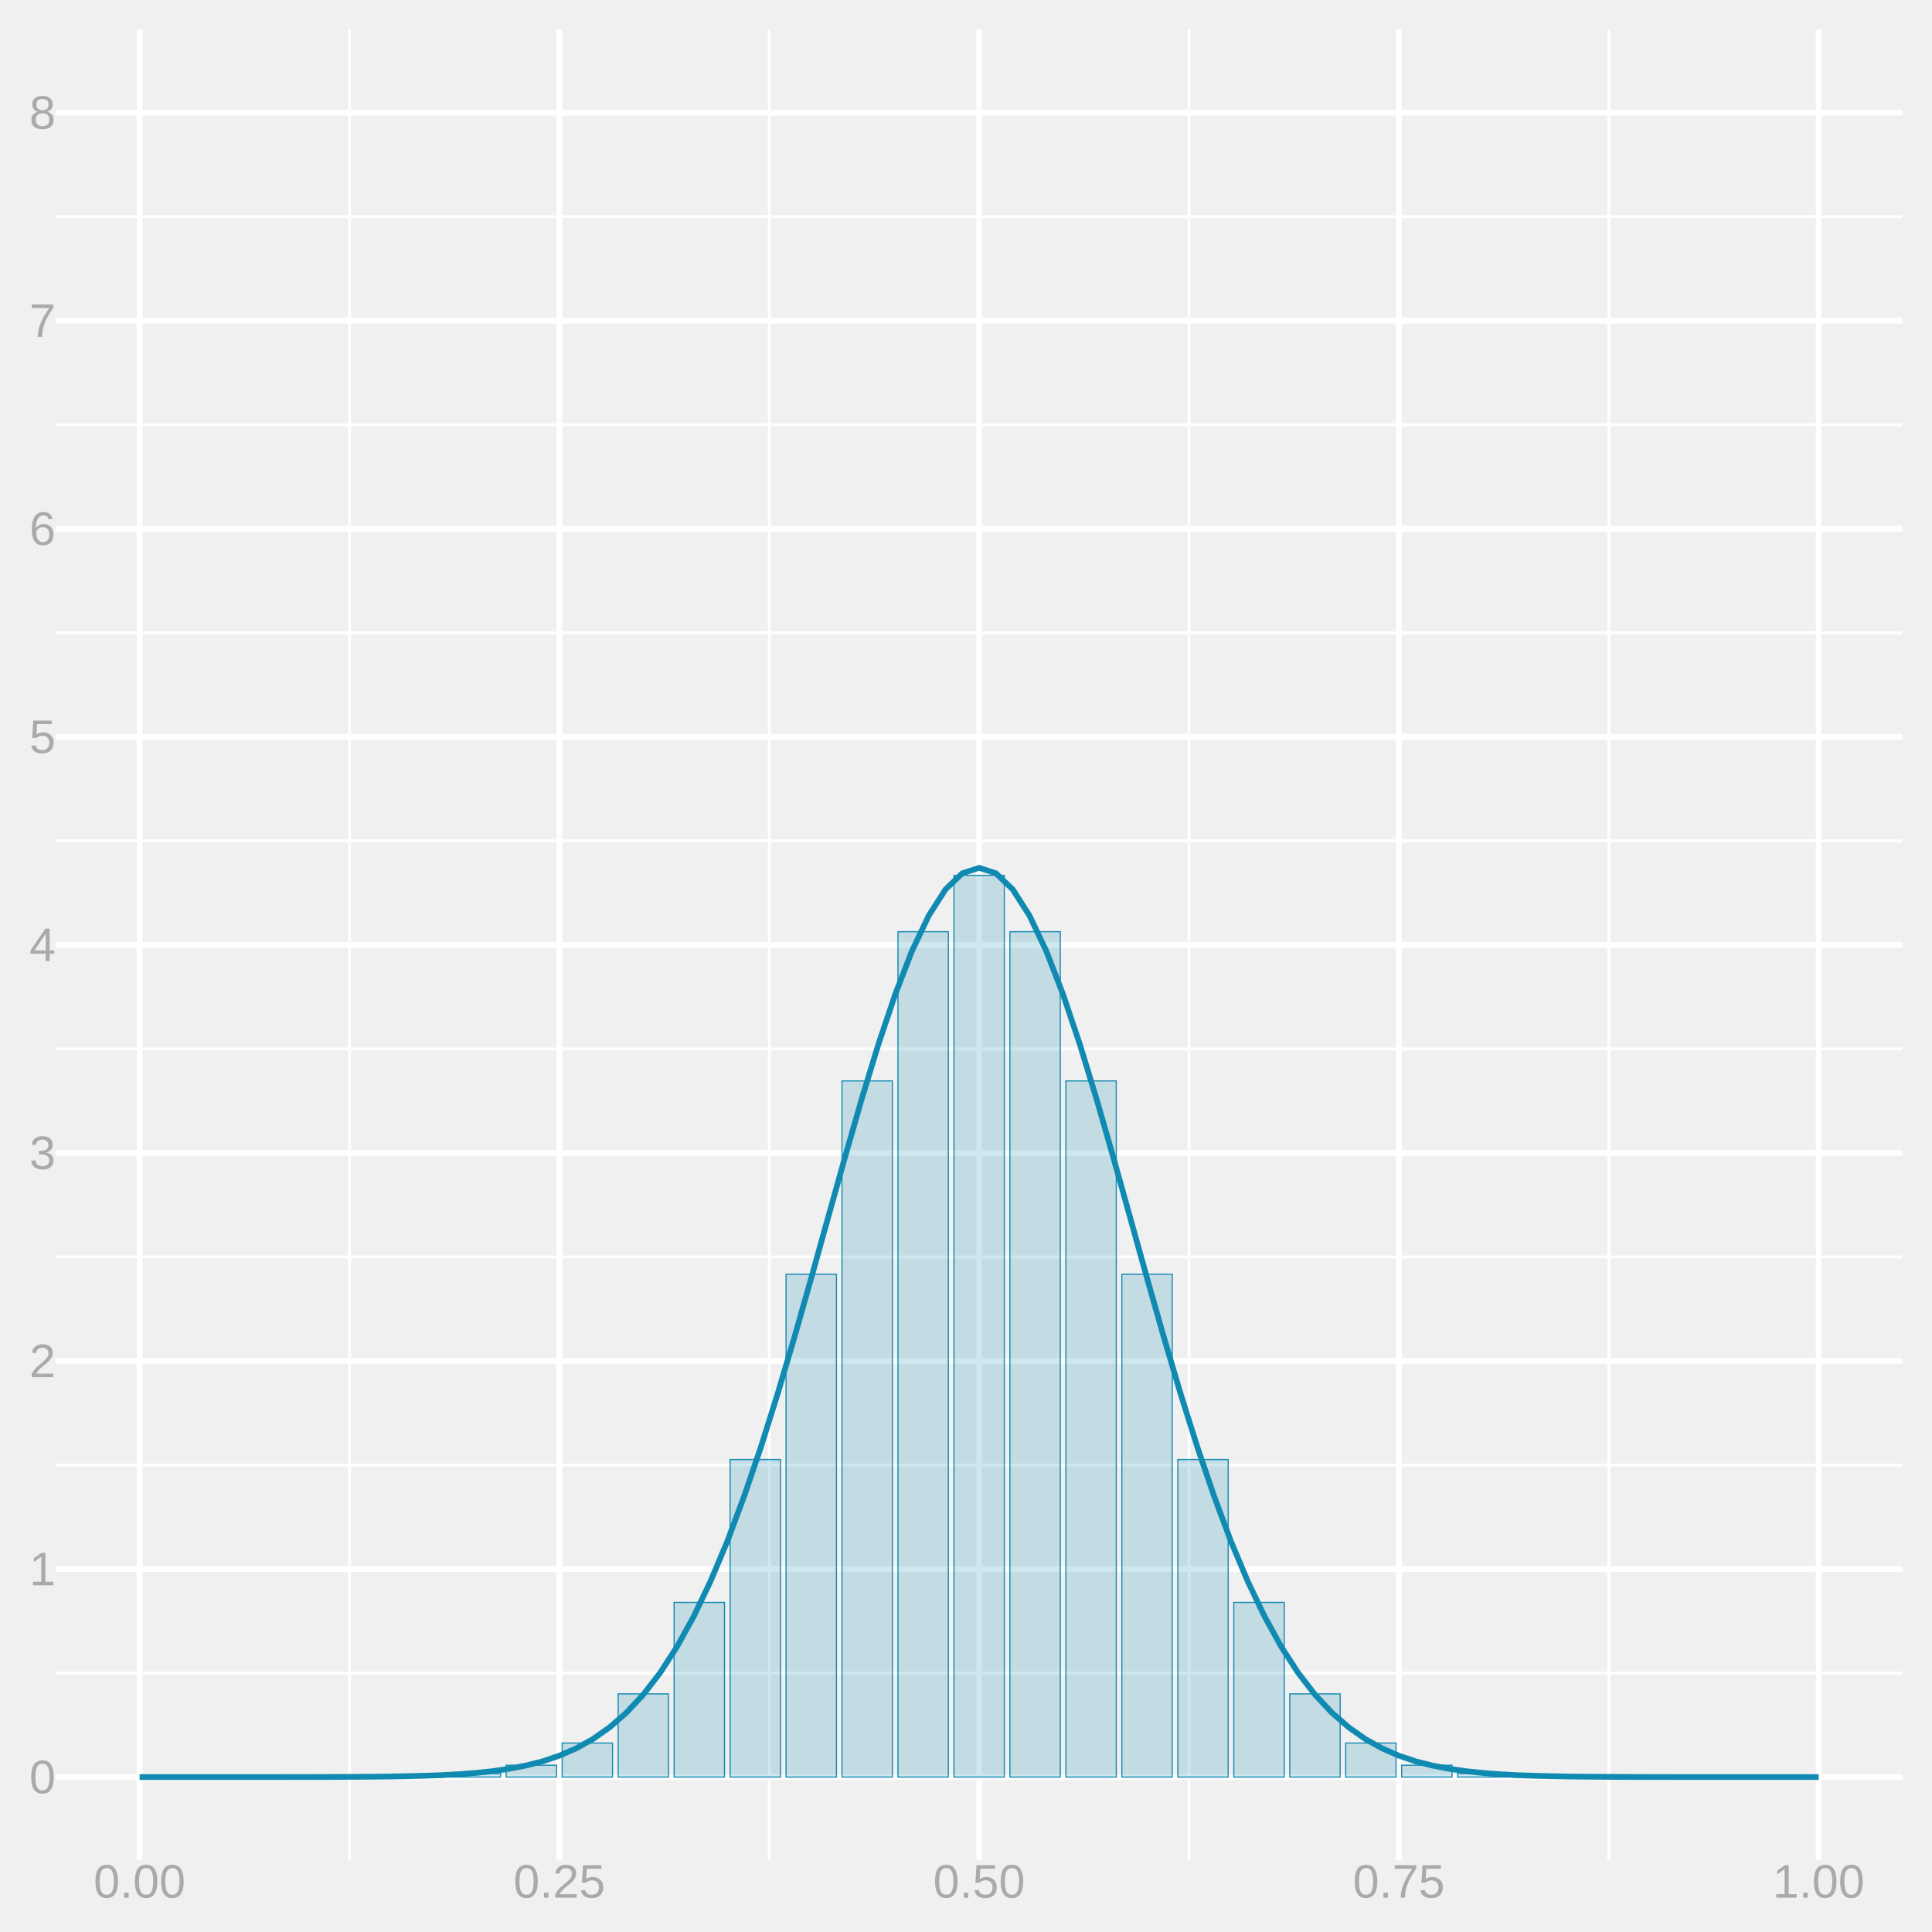
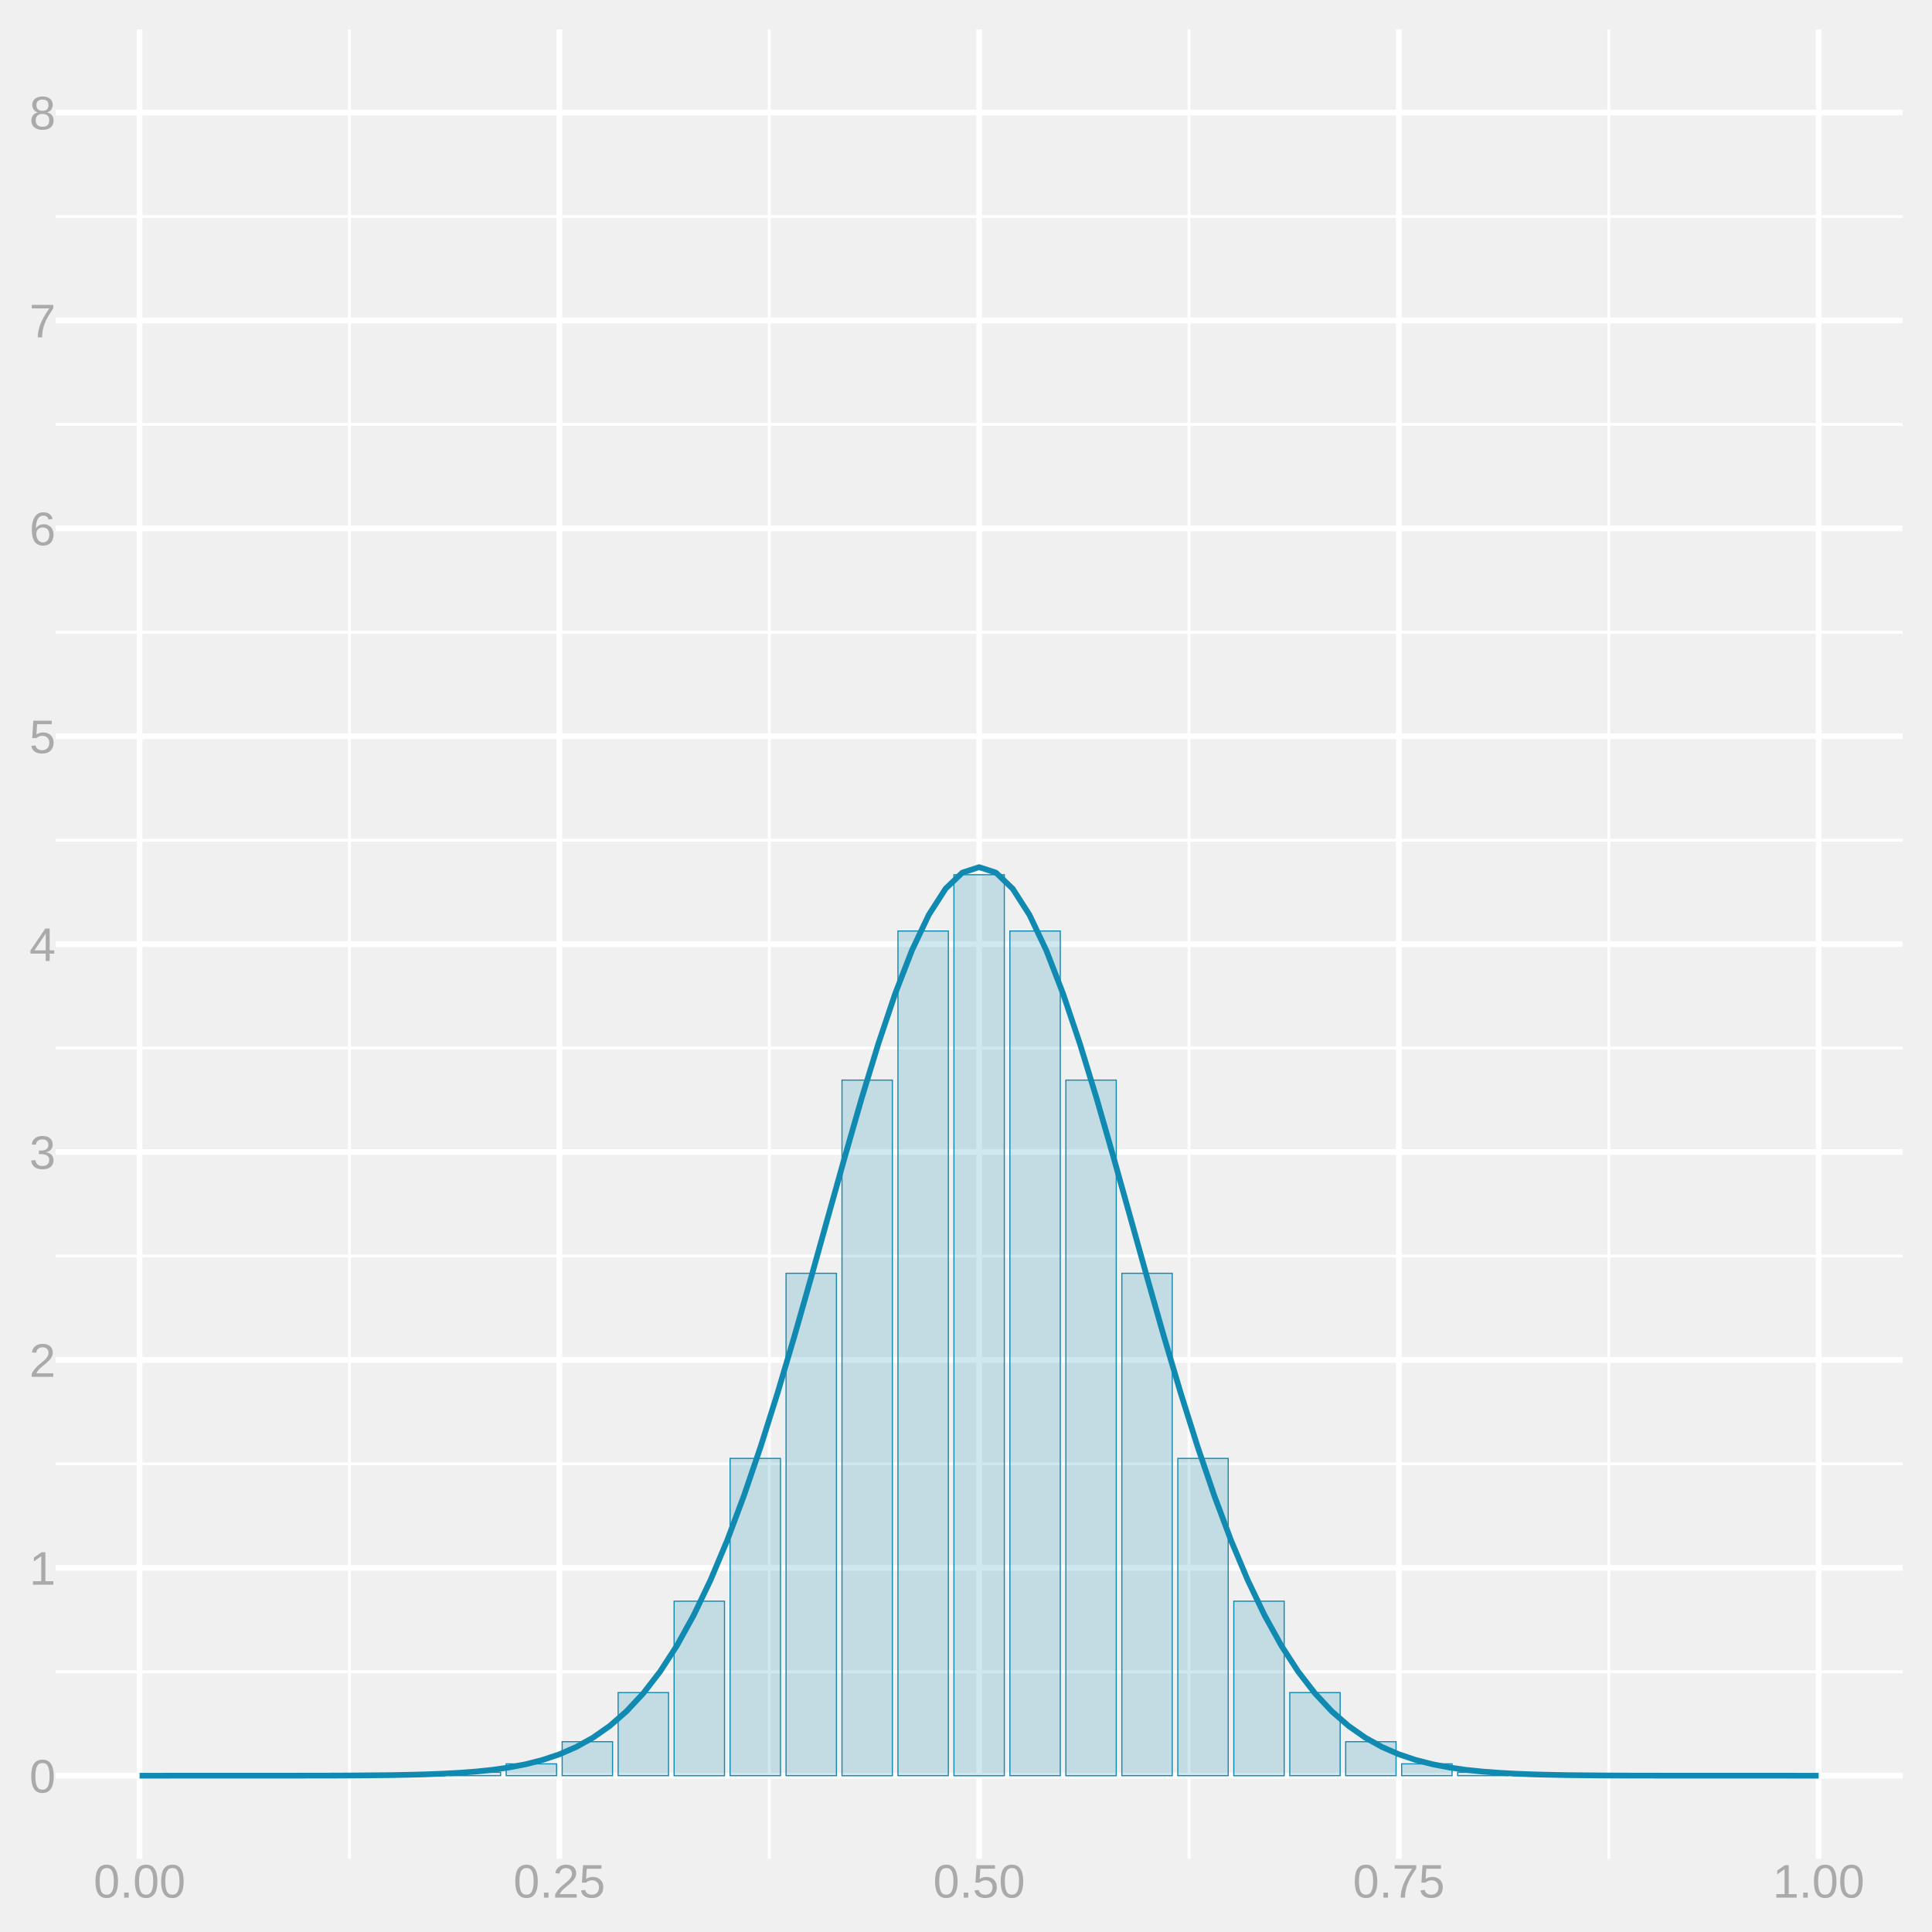
<svg xmlns="http://www.w3.org/2000/svg" width="360.00pt" height="360.00pt" viewBox="0 0 360.00 360.00">
  <g class="svglite">
    <defs>
      <style type="text/css">
    .svglite line, .svglite polyline, .svglite polygon, .svglite path, .svglite rect, .svglite circle {
      fill: none;
      stroke: #000000;
      stroke-linecap: round;
      stroke-linejoin: round;
      stroke-miterlimit: 10.00;
    }
    .svglite text {
      white-space: pre;
    }
    .svglite g.glyphgroup path {
      fill: inherit;
      stroke: none;
    }
  </style>
    </defs>
    <rect width="100%" height="100%" style="stroke: none; fill: none;" />
    <defs>
      <clipPath id="cpMC4wMHwzNjAuMDB8MC4wMHwzNjAuMDA=">
        <rect x="0.00" y="0.00" width="360.00" height="360.00" />
      </clipPath>
    </defs>
    <g clip-path="url(#cpMC4wMHwzNjAuMDB8MC4wMHwzNjAuMDA=)">
      <rect x="0.00" y="0.00" width="360.00" height="360.00" style="stroke-width: 1.07; stroke: none;" />
    </g>
    <defs>
-       <clipPath id="cpMTAuMzd8MzU0LjUyfDUuNDh8MzQ2LjY0">
-         <rect x="10.37" y="5.48" width="344.15" height="341.16" />
+       <clipPath id="cpMTAuMzd8MzU0LjUyfDUuNDh8MzQ2LjM3">
+         <rect x="10.37" y="5.48" width="344.15" height="340.89" />
      </clipPath>
    </defs>
-     <g clip-path="url(#cpMTAuMzd8MzU0LjUyfDUuNDh8MzQ2LjY0)">
-       <rect x="10.37" y="5.48" width="344.15" height="341.16" style="stroke-width: 1.07; stroke: none;" />
-       <polyline points="10.37,311.75 354.52,311.75 " style="stroke-width: 0.53; stroke: #FFFFFF; stroke-linecap: butt;" />
-       <polyline points="10.37,272.98 354.52,272.98 " style="stroke-width: 0.53; stroke: #FFFFFF; stroke-linecap: butt;" />
-       <polyline points="10.37,234.21 354.52,234.21 " style="stroke-width: 0.53; stroke: #FFFFFF; stroke-linecap: butt;" />
-       <polyline points="10.37,195.44 354.52,195.44 " style="stroke-width: 0.53; stroke: #FFFFFF; stroke-linecap: butt;" />
-       <polyline points="10.37,156.67 354.52,156.67 " style="stroke-width: 0.53; stroke: #FFFFFF; stroke-linecap: butt;" />
-       <polyline points="10.37,117.91 354.52,117.91 " style="stroke-width: 0.53; stroke: #FFFFFF; stroke-linecap: butt;" />
-       <polyline points="10.37,79.14 354.52,79.14 " style="stroke-width: 0.53; stroke: #FFFFFF; stroke-linecap: butt;" />
-       <polyline points="10.37,40.37 354.52,40.37 " style="stroke-width: 0.53; stroke: #FFFFFF; stroke-linecap: butt;" />
-       <polyline points="65.12,346.64 65.12,5.48 " style="stroke-width: 0.53; stroke: #FFFFFF; stroke-linecap: butt;" />
-       <polyline points="143.34,346.64 143.34,5.48 " style="stroke-width: 0.53; stroke: #FFFFFF; stroke-linecap: butt;" />
-       <polyline points="221.55,346.64 221.55,5.48 " style="stroke-width: 0.53; stroke: #FFFFFF; stroke-linecap: butt;" />
-       <polyline points="299.77,346.64 299.77,5.48 " style="stroke-width: 0.53; stroke: #FFFFFF; stroke-linecap: butt;" />
-       <polyline points="10.37,331.13 354.52,331.13 " style="stroke-width: 1.07; stroke: #FFFFFF; stroke-linecap: butt;" />
-       <polyline points="10.37,292.36 354.52,292.36 " style="stroke-width: 1.07; stroke: #FFFFFF; stroke-linecap: butt;" />
-       <polyline points="10.37,253.59 354.52,253.59 " style="stroke-width: 1.07; stroke: #FFFFFF; stroke-linecap: butt;" />
-       <polyline points="10.37,214.83 354.52,214.83 " style="stroke-width: 1.07; stroke: #FFFFFF; stroke-linecap: butt;" />
-       <polyline points="10.37,176.06 354.52,176.06 " style="stroke-width: 1.07; stroke: #FFFFFF; stroke-linecap: butt;" />
-       <polyline points="10.37,137.29 354.52,137.29 " style="stroke-width: 1.07; stroke: #FFFFFF; stroke-linecap: butt;" />
-       <polyline points="10.37,98.52 354.52,98.52 " style="stroke-width: 1.07; stroke: #FFFFFF; stroke-linecap: butt;" />
-       <polyline points="10.37,59.75 354.52,59.75 " style="stroke-width: 1.07; stroke: #FFFFFF; stroke-linecap: butt;" />
-       <polyline points="10.37,20.99 354.52,20.99 " style="stroke-width: 1.07; stroke: #FFFFFF; stroke-linecap: butt;" />
-       <polyline points="26.01,346.64 26.01,5.48 " style="stroke-width: 1.07; stroke: #FFFFFF; stroke-linecap: butt;" />
-       <polyline points="104.23,346.64 104.23,5.48 " style="stroke-width: 1.07; stroke: #FFFFFF; stroke-linecap: butt;" />
-       <polyline points="182.45,346.64 182.45,5.48 " style="stroke-width: 1.07; stroke: #FFFFFF; stroke-linecap: butt;" />
-       <polyline points="260.66,346.64 260.66,5.48 " style="stroke-width: 1.07; stroke: #FFFFFF; stroke-linecap: butt;" />
-       <polyline points="338.88,346.64 338.88,5.48 " style="stroke-width: 1.07; stroke: #FFFFFF; stroke-linecap: butt;" />
-       <rect x="31.75" y="331.13" width="9.39" height="0" style="stroke-width: 0.21; stroke: #118AB2; stroke-linecap: butt; stroke-linejoin: miter; fill: #118AB2; fill-opacity: 0.20;" />
-       <rect x="42.18" y="331.13" width="9.39" height="0" style="stroke-width: 0.21; stroke: #118AB2; stroke-linecap: butt; stroke-linejoin: miter; fill: #118AB2; fill-opacity: 0.20;" />
-       <rect x="52.61" y="331.13" width="9.39" height="0.004" style="stroke-width: 0.21; stroke: #118AB2; stroke-linecap: butt; stroke-linejoin: miter; fill: #118AB2; fill-opacity: 0.20;" />
-       <rect x="63.04" y="331.10" width="9.39" height="0.030" style="stroke-width: 0.21; stroke: #118AB2; stroke-linecap: butt; stroke-linejoin: miter; fill: #118AB2; fill-opacity: 0.20;" />
-       <rect x="73.46" y="330.98" width="9.39" height="0.15" style="stroke-width: 0.21; stroke: #118AB2; stroke-linecap: butt; stroke-linejoin: miter; fill: #118AB2; fill-opacity: 0.20;" />
-       <rect x="83.89" y="330.49" width="9.39" height="0.64" style="stroke-width: 0.21; stroke: #118AB2; stroke-linecap: butt; stroke-linejoin: miter; fill: #118AB2; fill-opacity: 0.20;" />
-       <rect x="94.32" y="328.92" width="9.39" height="2.21" style="stroke-width: 0.21; stroke: #118AB2; stroke-linecap: butt; stroke-linejoin: miter; fill: #118AB2; fill-opacity: 0.20;" />
-       <rect x="104.75" y="324.79" width="9.39" height="6.34" style="stroke-width: 0.21; stroke: #118AB2; stroke-linecap: butt; stroke-linejoin: miter; fill: #118AB2; fill-opacity: 0.20;" />
-       <rect x="115.18" y="315.63" width="9.39" height="15.50" style="stroke-width: 0.21; stroke: #118AB2; stroke-linecap: butt; stroke-linejoin: miter; fill: #118AB2; fill-opacity: 0.20;" />
-       <rect x="125.61" y="298.59" width="9.39" height="32.54" style="stroke-width: 0.21; stroke: #118AB2; stroke-linecap: butt; stroke-linejoin: miter; fill: #118AB2; fill-opacity: 0.20;" />
-       <rect x="136.04" y="271.96" width="9.39" height="59.17" style="stroke-width: 0.21; stroke: #118AB2; stroke-linecap: butt; stroke-linejoin: miter; fill: #118AB2; fill-opacity: 0.20;" />
-       <rect x="146.47" y="237.44" width="9.39" height="93.69" style="stroke-width: 0.21; stroke: #118AB2; stroke-linecap: butt; stroke-linejoin: miter; fill: #118AB2; fill-opacity: 0.20;" />
-       <rect x="156.89" y="201.41" width="9.39" height="129.72" style="stroke-width: 0.21; stroke: #118AB2; stroke-linecap: butt; stroke-linejoin: miter; fill: #118AB2; fill-opacity: 0.20;" />
-       <rect x="167.32" y="173.61" width="9.39" height="157.52" style="stroke-width: 0.21; stroke: #118AB2; stroke-linecap: butt; stroke-linejoin: miter; fill: #118AB2; fill-opacity: 0.20;" />
-       <rect x="177.75" y="163.11" width="9.39" height="168.02" style="stroke-width: 0.21; stroke: #118AB2; stroke-linecap: butt; stroke-linejoin: miter; fill: #118AB2; fill-opacity: 0.20;" />
-       <rect x="188.18" y="173.61" width="9.39" height="157.52" style="stroke-width: 0.21; stroke: #118AB2; stroke-linecap: butt; stroke-linejoin: miter; fill: #118AB2; fill-opacity: 0.20;" />
-       <rect x="198.61" y="201.41" width="9.39" height="129.72" style="stroke-width: 0.21; stroke: #118AB2; stroke-linecap: butt; stroke-linejoin: miter; fill: #118AB2; fill-opacity: 0.20;" />
-       <rect x="209.04" y="237.44" width="9.39" height="93.69" style="stroke-width: 0.21; stroke: #118AB2; stroke-linecap: butt; stroke-linejoin: miter; fill: #118AB2; fill-opacity: 0.20;" />
-       <rect x="219.47" y="271.96" width="9.39" height="59.17" style="stroke-width: 0.21; stroke: #118AB2; stroke-linecap: butt; stroke-linejoin: miter; fill: #118AB2; fill-opacity: 0.20;" />
-       <rect x="229.90" y="298.59" width="9.39" height="32.54" style="stroke-width: 0.21; stroke: #118AB2; stroke-linecap: butt; stroke-linejoin: miter; fill: #118AB2; fill-opacity: 0.20;" />
-       <rect x="240.33" y="315.63" width="9.39" height="15.50" style="stroke-width: 0.21; stroke: #118AB2; stroke-linecap: butt; stroke-linejoin: miter; fill: #118AB2; fill-opacity: 0.20;" />
-       <rect x="250.75" y="324.79" width="9.39" height="6.34" style="stroke-width: 0.21; stroke: #118AB2; stroke-linecap: butt; stroke-linejoin: miter; fill: #118AB2; fill-opacity: 0.20;" />
-       <rect x="261.18" y="328.92" width="9.39" height="2.21" style="stroke-width: 0.21; stroke: #118AB2; stroke-linecap: butt; stroke-linejoin: miter; fill: #118AB2; fill-opacity: 0.20;" />
-       <rect x="271.61" y="330.49" width="9.39" height="0.64" style="stroke-width: 0.21; stroke: #118AB2; stroke-linecap: butt; stroke-linejoin: miter; fill: #118AB2; fill-opacity: 0.20;" />
-       <rect x="282.04" y="330.98" width="9.39" height="0.15" style="stroke-width: 0.21; stroke: #118AB2; stroke-linecap: butt; stroke-linejoin: miter; fill: #118AB2; fill-opacity: 0.20;" />
-       <rect x="292.47" y="331.10" width="9.39" height="0.030" style="stroke-width: 0.21; stroke: #118AB2; stroke-linecap: butt; stroke-linejoin: miter; fill: #118AB2; fill-opacity: 0.20;" />
-       <rect x="302.90" y="331.13" width="9.39" height="0.004" style="stroke-width: 0.21; stroke: #118AB2; stroke-linecap: butt; stroke-linejoin: miter; fill: #118AB2; fill-opacity: 0.20;" />
-       <rect x="313.33" y="331.13" width="9.39" height="0" style="stroke-width: 0.21; stroke: #118AB2; stroke-linecap: butt; stroke-linejoin: miter; fill: #118AB2; fill-opacity: 0.20;" />
-       <rect x="323.76" y="331.13" width="9.39" height="0" style="stroke-width: 0.21; stroke: #118AB2; stroke-linecap: butt; stroke-linejoin: miter; fill: #118AB2; fill-opacity: 0.20;" />
-       <polyline points="26.01,331.13 29.14,331.13 32.27,331.13 35.40,331.13 38.53,331.13 41.66,331.13 44.79,331.13 47.91,331.13 51.04,331.13 54.17,331.12 57.30,331.12 60.43,331.11 63.56,331.10 66.69,331.08 69.81,331.06 72.94,331.02 76.07,330.96 79.20,330.88 82.33,330.77 85.46,330.60 88.59,330.36 91.71,330.04 94.84,329.59 97.97,328.99 101.10,328.20 104.23,327.14 107.36,325.78 110.49,324.04 113.62,321.84 116.74,319.11 119.87,315.76 123.00,311.71 126.13,306.88 129.26,301.21 132.39,294.66 135.52,287.21 138.64,278.86 141.77,269.67 144.90,259.72 148.03,249.16 151.16,238.15 154.29,226.92 157.42,215.73 160.54,204.86 163.67,194.62 166.80,185.31 169.93,177.21 173.06,170.61 176.19,165.72 179.32,162.72 182.45,161.71 185.57,162.72 188.70,165.72 191.83,170.61 194.96,177.21 198.09,185.31 201.22,194.62 204.35,204.86 207.47,215.73 210.60,226.92 213.73,238.15 216.86,249.16 219.99,259.72 223.12,269.67 226.25,278.86 229.37,287.21 232.50,294.66 235.63,301.21 238.76,306.88 241.89,311.71 245.02,315.76 248.15,319.11 251.28,321.84 254.40,324.04 257.53,325.78 260.66,327.14 263.79,328.20 266.92,328.99 270.05,329.59 273.18,330.04 276.30,330.36 279.43,330.60 282.56,330.77 285.69,330.88 288.82,330.96 291.95,331.02 295.08,331.06 298.21,331.08 301.33,331.10 304.46,331.11 307.59,331.12 310.72,331.12 313.85,331.13 316.98,331.13 320.11,331.13 323.23,331.13 326.36,331.13 329.49,331.13 332.62,331.13 335.75,331.13 338.88,331.13 " style="stroke-width: 1.07; stroke: #118AB2; stroke-linecap: butt;" />
+     <g clip-path="url(#cpMTAuMzd8MzU0LjUyfDUuNDh8MzQ2LjM3)">
+       <rect x="10.37" y="5.48" width="344.15" height="340.89" style="stroke-width: 1.07; stroke: none;" />
+       <polyline points="10.37,311.51 354.52,311.51 " style="stroke-width: 0.53; stroke: #FFFFFF; stroke-linecap: butt;" />
+       <polyline points="10.37,272.77 354.52,272.77 " style="stroke-width: 0.53; stroke: #FFFFFF; stroke-linecap: butt;" />
+       <polyline points="10.37,234.03 354.52,234.03 " style="stroke-width: 0.53; stroke: #FFFFFF; stroke-linecap: butt;" />
+       <polyline points="10.37,195.29 354.52,195.29 " style="stroke-width: 0.53; stroke: #FFFFFF; stroke-linecap: butt;" />
+       <polyline points="10.37,156.56 354.52,156.56 " style="stroke-width: 0.53; stroke: #FFFFFF; stroke-linecap: butt;" />
+       <polyline points="10.37,117.82 354.52,117.82 " style="stroke-width: 0.53; stroke: #FFFFFF; stroke-linecap: butt;" />
+       <polyline points="10.37,79.08 354.52,79.08 " style="stroke-width: 0.53; stroke: #FFFFFF; stroke-linecap: butt;" />
+       <polyline points="10.37,40.34 354.52,40.34 " style="stroke-width: 0.53; stroke: #FFFFFF; stroke-linecap: butt;" />
+       <polyline points="65.12,346.37 65.12,5.48 " style="stroke-width: 0.53; stroke: #FFFFFF; stroke-linecap: butt;" />
+       <polyline points="143.34,346.37 143.34,5.48 " style="stroke-width: 0.53; stroke: #FFFFFF; stroke-linecap: butt;" />
+       <polyline points="221.55,346.37 221.55,5.48 " style="stroke-width: 0.53; stroke: #FFFFFF; stroke-linecap: butt;" />
+       <polyline points="299.77,346.37 299.77,5.48 " style="stroke-width: 0.53; stroke: #FFFFFF; stroke-linecap: butt;" />
+       <polyline points="10.37,330.88 354.52,330.88 " style="stroke-width: 1.07; stroke: #FFFFFF; stroke-linecap: butt;" />
+       <polyline points="10.37,292.14 354.52,292.14 " style="stroke-width: 1.07; stroke: #FFFFFF; stroke-linecap: butt;" />
+       <polyline points="10.37,253.40 354.52,253.40 " style="stroke-width: 1.07; stroke: #FFFFFF; stroke-linecap: butt;" />
+       <polyline points="10.37,214.66 354.52,214.66 " style="stroke-width: 1.07; stroke: #FFFFFF; stroke-linecap: butt;" />
+       <polyline points="10.37,175.92 354.52,175.92 " style="stroke-width: 1.07; stroke: #FFFFFF; stroke-linecap: butt;" />
+       <polyline points="10.37,137.19 354.52,137.19 " style="stroke-width: 1.07; stroke: #FFFFFF; stroke-linecap: butt;" />
+       <polyline points="10.37,98.45 354.52,98.45 " style="stroke-width: 1.07; stroke: #FFFFFF; stroke-linecap: butt;" />
+       <polyline points="10.37,59.71 354.52,59.71 " style="stroke-width: 1.07; stroke: #FFFFFF; stroke-linecap: butt;" />
+       <polyline points="10.37,20.97 354.52,20.97 " style="stroke-width: 1.07; stroke: #FFFFFF; stroke-linecap: butt;" />
+       <polyline points="26.01,346.37 26.01,5.48 " style="stroke-width: 1.07; stroke: #FFFFFF; stroke-linecap: butt;" />
+       <polyline points="104.23,346.37 104.23,5.48 " style="stroke-width: 1.07; stroke: #FFFFFF; stroke-linecap: butt;" />
+       <polyline points="182.45,346.37 182.45,5.48 " style="stroke-width: 1.07; stroke: #FFFFFF; stroke-linecap: butt;" />
+       <polyline points="260.66,346.37 260.66,5.48 " style="stroke-width: 1.07; stroke: #FFFFFF; stroke-linecap: butt;" />
+       <polyline points="338.88,346.37 338.88,5.48 " style="stroke-width: 1.07; stroke: #FFFFFF; stroke-linecap: butt;" />
+       <rect x="31.75" y="330.88" width="9.39" height="0" style="stroke-width: 0.21; stroke: #118AB2; stroke-linecap: butt; stroke-linejoin: miter; fill: #118AB2; fill-opacity: 0.20;" />
+       <rect x="42.18" y="330.87" width="9.39" height="0" style="stroke-width: 0.21; stroke: #118AB2; stroke-linecap: butt; stroke-linejoin: miter; fill: #118AB2; fill-opacity: 0.20;" />
+       <rect x="52.61" y="330.87" width="9.39" height="0.004" style="stroke-width: 0.21; stroke: #118AB2; stroke-linecap: butt; stroke-linejoin: miter; fill: #118AB2; fill-opacity: 0.20;" />
+       <rect x="63.04" y="330.85" width="9.39" height="0.030" style="stroke-width: 0.21; stroke: #118AB2; stroke-linecap: butt; stroke-linejoin: miter; fill: #118AB2; fill-opacity: 0.20;" />
+       <rect x="73.46" y="330.72" width="9.39" height="0.15" style="stroke-width: 0.21; stroke: #118AB2; stroke-linecap: butt; stroke-linejoin: miter; fill: #118AB2; fill-opacity: 0.20;" />
+       <rect x="83.89" y="330.23" width="9.39" height="0.64" style="stroke-width: 0.21; stroke: #118AB2; stroke-linecap: butt; stroke-linejoin: miter; fill: #118AB2; fill-opacity: 0.20;" />
+       <rect x="94.32" y="328.67" width="9.39" height="2.20" style="stroke-width: 0.21; stroke: #118AB2; stroke-linecap: butt; stroke-linejoin: miter; fill: #118AB2; fill-opacity: 0.20;" />
+       <rect x="104.75" y="324.54" width="9.39" height="6.33" style="stroke-width: 0.21; stroke: #118AB2; stroke-linecap: butt; stroke-linejoin: miter; fill: #118AB2; fill-opacity: 0.20;" />
+       <rect x="115.18" y="315.39" width="9.39" height="15.48" style="stroke-width: 0.21; stroke: #118AB2; stroke-linecap: butt; stroke-linejoin: miter; fill: #118AB2; fill-opacity: 0.20;" />
+       <rect x="125.61" y="298.36" width="9.39" height="32.52" style="stroke-width: 0.21; stroke: #118AB2; stroke-linecap: butt; stroke-linejoin: miter; fill: #118AB2; fill-opacity: 0.20;" />
+       <rect x="136.04" y="271.75" width="9.39" height="59.12" style="stroke-width: 0.21; stroke: #118AB2; stroke-linecap: butt; stroke-linejoin: miter; fill: #118AB2; fill-opacity: 0.20;" />
+       <rect x="146.47" y="237.26" width="9.39" height="93.61" style="stroke-width: 0.21; stroke: #118AB2; stroke-linecap: butt; stroke-linejoin: miter; fill: #118AB2; fill-opacity: 0.20;" />
+       <rect x="156.89" y="201.26" width="9.39" height="129.62" style="stroke-width: 0.21; stroke: #118AB2; stroke-linecap: butt; stroke-linejoin: miter; fill: #118AB2; fill-opacity: 0.20;" />
+       <rect x="167.32" y="173.48" width="9.39" height="157.39" style="stroke-width: 0.21; stroke: #118AB2; stroke-linecap: butt; stroke-linejoin: miter; fill: #118AB2; fill-opacity: 0.20;" />
+       <rect x="177.75" y="162.99" width="9.39" height="167.89" style="stroke-width: 0.21; stroke: #118AB2; stroke-linecap: butt; stroke-linejoin: miter; fill: #118AB2; fill-opacity: 0.20;" />
+       <rect x="188.18" y="173.48" width="9.39" height="157.39" style="stroke-width: 0.21; stroke: #118AB2; stroke-linecap: butt; stroke-linejoin: miter; fill: #118AB2; fill-opacity: 0.20;" />
+       <rect x="198.61" y="201.26" width="9.39" height="129.62" style="stroke-width: 0.21; stroke: #118AB2; stroke-linecap: butt; stroke-linejoin: miter; fill: #118AB2; fill-opacity: 0.20;" />
+       <rect x="209.04" y="237.26" width="9.39" height="93.61" style="stroke-width: 0.21; stroke: #118AB2; stroke-linecap: butt; stroke-linejoin: miter; fill: #118AB2; fill-opacity: 0.20;" />
+       <rect x="219.47" y="271.75" width="9.39" height="59.12" style="stroke-width: 0.21; stroke: #118AB2; stroke-linecap: butt; stroke-linejoin: miter; fill: #118AB2; fill-opacity: 0.20;" />
+       <rect x="229.90" y="298.36" width="9.39" height="32.52" style="stroke-width: 0.21; stroke: #118AB2; stroke-linecap: butt; stroke-linejoin: miter; fill: #118AB2; fill-opacity: 0.20;" />
+       <rect x="240.33" y="315.39" width="9.39" height="15.48" style="stroke-width: 0.21; stroke: #118AB2; stroke-linecap: butt; stroke-linejoin: miter; fill: #118AB2; fill-opacity: 0.20;" />
+       <rect x="250.75" y="324.54" width="9.39" height="6.33" style="stroke-width: 0.21; stroke: #118AB2; stroke-linecap: butt; stroke-linejoin: miter; fill: #118AB2; fill-opacity: 0.20;" />
+       <rect x="261.18" y="328.67" width="9.39" height="2.20" style="stroke-width: 0.21; stroke: #118AB2; stroke-linecap: butt; stroke-linejoin: miter; fill: #118AB2; fill-opacity: 0.20;" />
+       <rect x="271.61" y="330.23" width="9.39" height="0.64" style="stroke-width: 0.21; stroke: #118AB2; stroke-linecap: butt; stroke-linejoin: miter; fill: #118AB2; fill-opacity: 0.20;" />
+       <rect x="282.04" y="330.72" width="9.39" height="0.15" style="stroke-width: 0.21; stroke: #118AB2; stroke-linecap: butt; stroke-linejoin: miter; fill: #118AB2; fill-opacity: 0.20;" />
+       <rect x="292.47" y="330.85" width="9.39" height="0.030" style="stroke-width: 0.21; stroke: #118AB2; stroke-linecap: butt; stroke-linejoin: miter; fill: #118AB2; fill-opacity: 0.20;" />
+       <rect x="302.90" y="330.87" width="9.39" height="0.004" style="stroke-width: 0.21; stroke: #118AB2; stroke-linecap: butt; stroke-linejoin: miter; fill: #118AB2; fill-opacity: 0.20;" />
+       <rect x="313.33" y="330.87" width="9.39" height="0" style="stroke-width: 0.21; stroke: #118AB2; stroke-linecap: butt; stroke-linejoin: miter; fill: #118AB2; fill-opacity: 0.20;" />
+       <rect x="323.76" y="330.88" width="9.39" height="0" style="stroke-width: 0.21; stroke: #118AB2; stroke-linecap: butt; stroke-linejoin: miter; fill: #118AB2; fill-opacity: 0.20;" />
+       <polyline points="26.01,330.88 29.14,330.88 32.27,330.87 35.40,330.87 38.53,330.87 41.66,330.87 44.79,330.87 47.91,330.87 51.04,330.87 54.17,330.87 57.30,330.86 60.43,330.86 63.56,330.85 66.69,330.83 69.81,330.80 72.94,330.77 76.07,330.71 79.20,330.63 82.33,330.51 85.46,330.34 88.59,330.11 91.71,329.79 94.84,329.34 97.97,328.74 101.10,327.94 104.23,326.89 107.36,325.53 110.49,323.79 113.62,321.60 116.74,318.87 119.87,315.52 123.00,311.47 126.13,306.64 129.26,300.98 132.39,294.44 135.52,286.99 138.64,278.65 141.77,269.46 144.90,259.52 148.03,248.97 151.16,237.97 154.29,226.75 157.42,215.57 160.54,204.71 163.67,194.47 166.80,185.17 169.93,177.08 173.06,170.48 176.19,165.60 179.32,162.60 182.45,161.58 185.57,162.60 188.70,165.60 191.83,170.48 194.96,177.08 198.09,185.17 201.22,194.47 204.35,204.71 207.47,215.57 210.60,226.75 213.73,237.97 216.86,248.97 219.99,259.52 223.12,269.46 226.25,278.65 229.37,286.99 232.50,294.44 235.63,300.98 238.76,306.64 241.89,311.47 245.02,315.52 248.15,318.87 251.28,321.60 254.40,323.79 257.53,325.53 260.66,326.89 263.79,327.94 266.92,328.74 270.05,329.34 273.18,329.79 276.30,330.11 279.43,330.34 282.56,330.51 285.69,330.63 288.82,330.71 291.95,330.77 295.08,330.80 298.21,330.83 301.33,330.85 304.46,330.86 307.59,330.86 310.72,330.87 313.85,330.87 316.98,330.87 320.11,330.87 323.23,330.87 326.36,330.87 329.49,330.87 332.62,330.87 335.75,330.88 338.88,330.88 " style="stroke-width: 1.07; stroke: #118AB2; stroke-linecap: butt;" />
    </g>
    <g clip-path="url(#cpMC4wMHwzNjAuMDB8MC4wMHwzNjAuMDA=)">
-       <text x="7.92" y="334.16" text-anchor="middle" style="font-size: 8.80px;fill: #AAAAAA; font-family: &quot;Arimo&quot;;" textLength="4.89px" lengthAdjust="spacingAndGlyphs">0</text>
-       <text x="7.92" y="295.39" text-anchor="middle" style="font-size: 8.80px;fill: #AAAAAA; font-family: &quot;Arimo&quot;;" textLength="4.89px" lengthAdjust="spacingAndGlyphs">1</text>
-       <text x="7.92" y="256.62" text-anchor="middle" style="font-size: 8.80px;fill: #AAAAAA; font-family: &quot;Arimo&quot;;" textLength="4.89px" lengthAdjust="spacingAndGlyphs">2</text>
-       <text x="7.92" y="217.85" text-anchor="middle" style="font-size: 8.80px;fill: #AAAAAA; font-family: &quot;Arimo&quot;;" textLength="4.89px" lengthAdjust="spacingAndGlyphs">3</text>
-       <text x="7.92" y="179.09" text-anchor="middle" style="font-size: 8.80px;fill: #AAAAAA; font-family: &quot;Arimo&quot;;" textLength="4.89px" lengthAdjust="spacingAndGlyphs">4</text>
-       <text x="7.92" y="140.32" text-anchor="middle" style="font-size: 8.80px;fill: #AAAAAA; font-family: &quot;Arimo&quot;;" textLength="4.89px" lengthAdjust="spacingAndGlyphs">5</text>
-       <text x="7.92" y="101.55" text-anchor="middle" style="font-size: 8.80px;fill: #AAAAAA; font-family: &quot;Arimo&quot;;" textLength="4.89px" lengthAdjust="spacingAndGlyphs">6</text>
-       <text x="7.92" y="62.78" text-anchor="middle" style="font-size: 8.80px;fill: #AAAAAA; font-family: &quot;Arimo&quot;;" textLength="4.89px" lengthAdjust="spacingAndGlyphs">7</text>
-       <text x="7.92" y="24.01" text-anchor="middle" style="font-size: 8.80px;fill: #AAAAAA; font-family: &quot;Arimo&quot;;" textLength="4.89px" lengthAdjust="spacingAndGlyphs">8</text>
-       <text x="26.01" y="353.61" text-anchor="middle" style="font-size: 8.80px;fill: #AAAAAA; font-family: &quot;Arimo&quot;;" textLength="17.11px" lengthAdjust="spacingAndGlyphs">0.00</text>
-       <text x="104.23" y="353.61" text-anchor="middle" style="font-size: 8.80px;fill: #AAAAAA; font-family: &quot;Arimo&quot;;" textLength="17.11px" lengthAdjust="spacingAndGlyphs">0.25</text>
-       <text x="182.45" y="353.61" text-anchor="middle" style="font-size: 8.80px;fill: #AAAAAA; font-family: &quot;Arimo&quot;;" textLength="17.11px" lengthAdjust="spacingAndGlyphs">0.50</text>
-       <text x="260.66" y="353.61" text-anchor="middle" style="font-size: 8.80px;fill: #AAAAAA; font-family: &quot;Arimo&quot;;" textLength="17.11px" lengthAdjust="spacingAndGlyphs">0.75</text>
-       <text x="338.88" y="353.61" text-anchor="middle" style="font-size: 8.80px;fill: #AAAAAA; font-family: &quot;Arimo&quot;;" textLength="17.11px" lengthAdjust="spacingAndGlyphs">1.00</text>
+       <text x="7.92" y="334.03" text-anchor="middle" style="font-size: 8.80px;fill: #AAAAAA; font-family: &quot;Arial&quot;;" textLength="4.89px" lengthAdjust="spacingAndGlyphs">0</text>
+       <text x="7.92" y="295.29" text-anchor="middle" style="font-size: 8.80px;fill: #AAAAAA; font-family: &quot;Arial&quot;;" textLength="4.89px" lengthAdjust="spacingAndGlyphs">1</text>
+       <text x="7.92" y="256.55" text-anchor="middle" style="font-size: 8.80px;fill: #AAAAAA; font-family: &quot;Arial&quot;;" textLength="4.89px" lengthAdjust="spacingAndGlyphs">2</text>
+       <text x="7.92" y="217.81" text-anchor="middle" style="font-size: 8.80px;fill: #AAAAAA; font-family: &quot;Arial&quot;;" textLength="4.89px" lengthAdjust="spacingAndGlyphs">3</text>
+       <text x="7.92" y="179.07" text-anchor="middle" style="font-size: 8.80px;fill: #AAAAAA; font-family: &quot;Arial&quot;;" textLength="4.89px" lengthAdjust="spacingAndGlyphs">4</text>
+       <text x="7.92" y="140.34" text-anchor="middle" style="font-size: 8.80px;fill: #AAAAAA; font-family: &quot;Arial&quot;;" textLength="4.89px" lengthAdjust="spacingAndGlyphs">5</text>
+       <text x="7.92" y="101.60" text-anchor="middle" style="font-size: 8.80px;fill: #AAAAAA; font-family: &quot;Arial&quot;;" textLength="4.89px" lengthAdjust="spacingAndGlyphs">6</text>
+       <text x="7.92" y="62.86" text-anchor="middle" style="font-size: 8.80px;fill: #AAAAAA; font-family: &quot;Arial&quot;;" textLength="4.89px" lengthAdjust="spacingAndGlyphs">7</text>
+       <text x="7.92" y="24.12" text-anchor="middle" style="font-size: 8.80px;fill: #AAAAAA; font-family: &quot;Arial&quot;;" textLength="4.89px" lengthAdjust="spacingAndGlyphs">8</text>
+       <text x="26.01" y="353.60" text-anchor="middle" style="font-size: 8.80px;fill: #AAAAAA; font-family: &quot;Arial&quot;;" textLength="17.11px" lengthAdjust="spacingAndGlyphs">0.00</text>
+       <text x="104.23" y="353.60" text-anchor="middle" style="font-size: 8.80px;fill: #AAAAAA; font-family: &quot;Arial&quot;;" textLength="17.11px" lengthAdjust="spacingAndGlyphs">0.25</text>
+       <text x="182.45" y="353.60" text-anchor="middle" style="font-size: 8.80px;fill: #AAAAAA; font-family: &quot;Arial&quot;;" textLength="17.11px" lengthAdjust="spacingAndGlyphs">0.50</text>
+       <text x="260.66" y="353.60" text-anchor="middle" style="font-size: 8.80px;fill: #AAAAAA; font-family: &quot;Arial&quot;;" textLength="17.11px" lengthAdjust="spacingAndGlyphs">0.75</text>
+       <text x="338.88" y="353.60" text-anchor="middle" style="font-size: 8.80px;fill: #AAAAAA; font-family: &quot;Arial&quot;;" textLength="17.11px" lengthAdjust="spacingAndGlyphs">1.00</text>
    </g>
  </g>
</svg>
